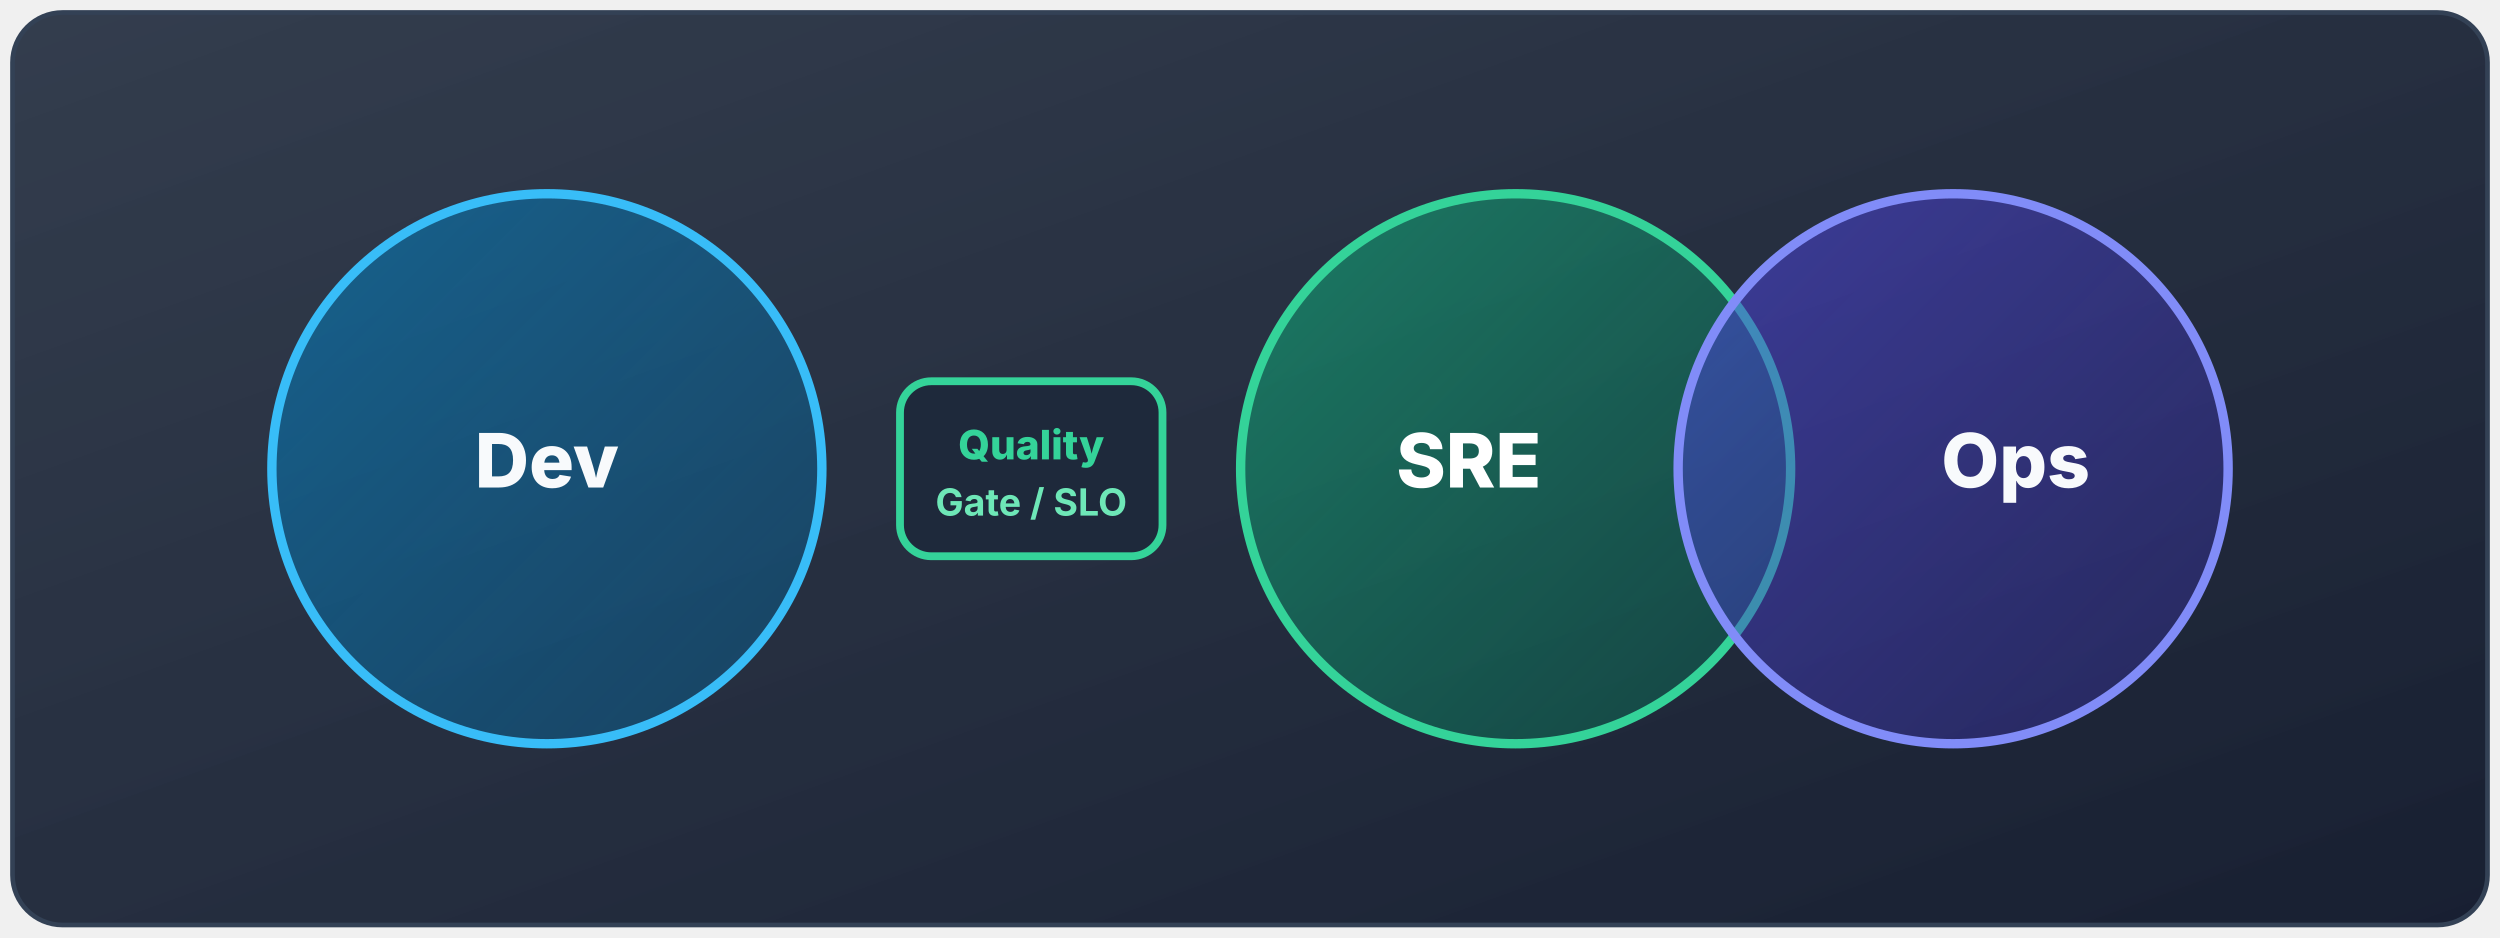
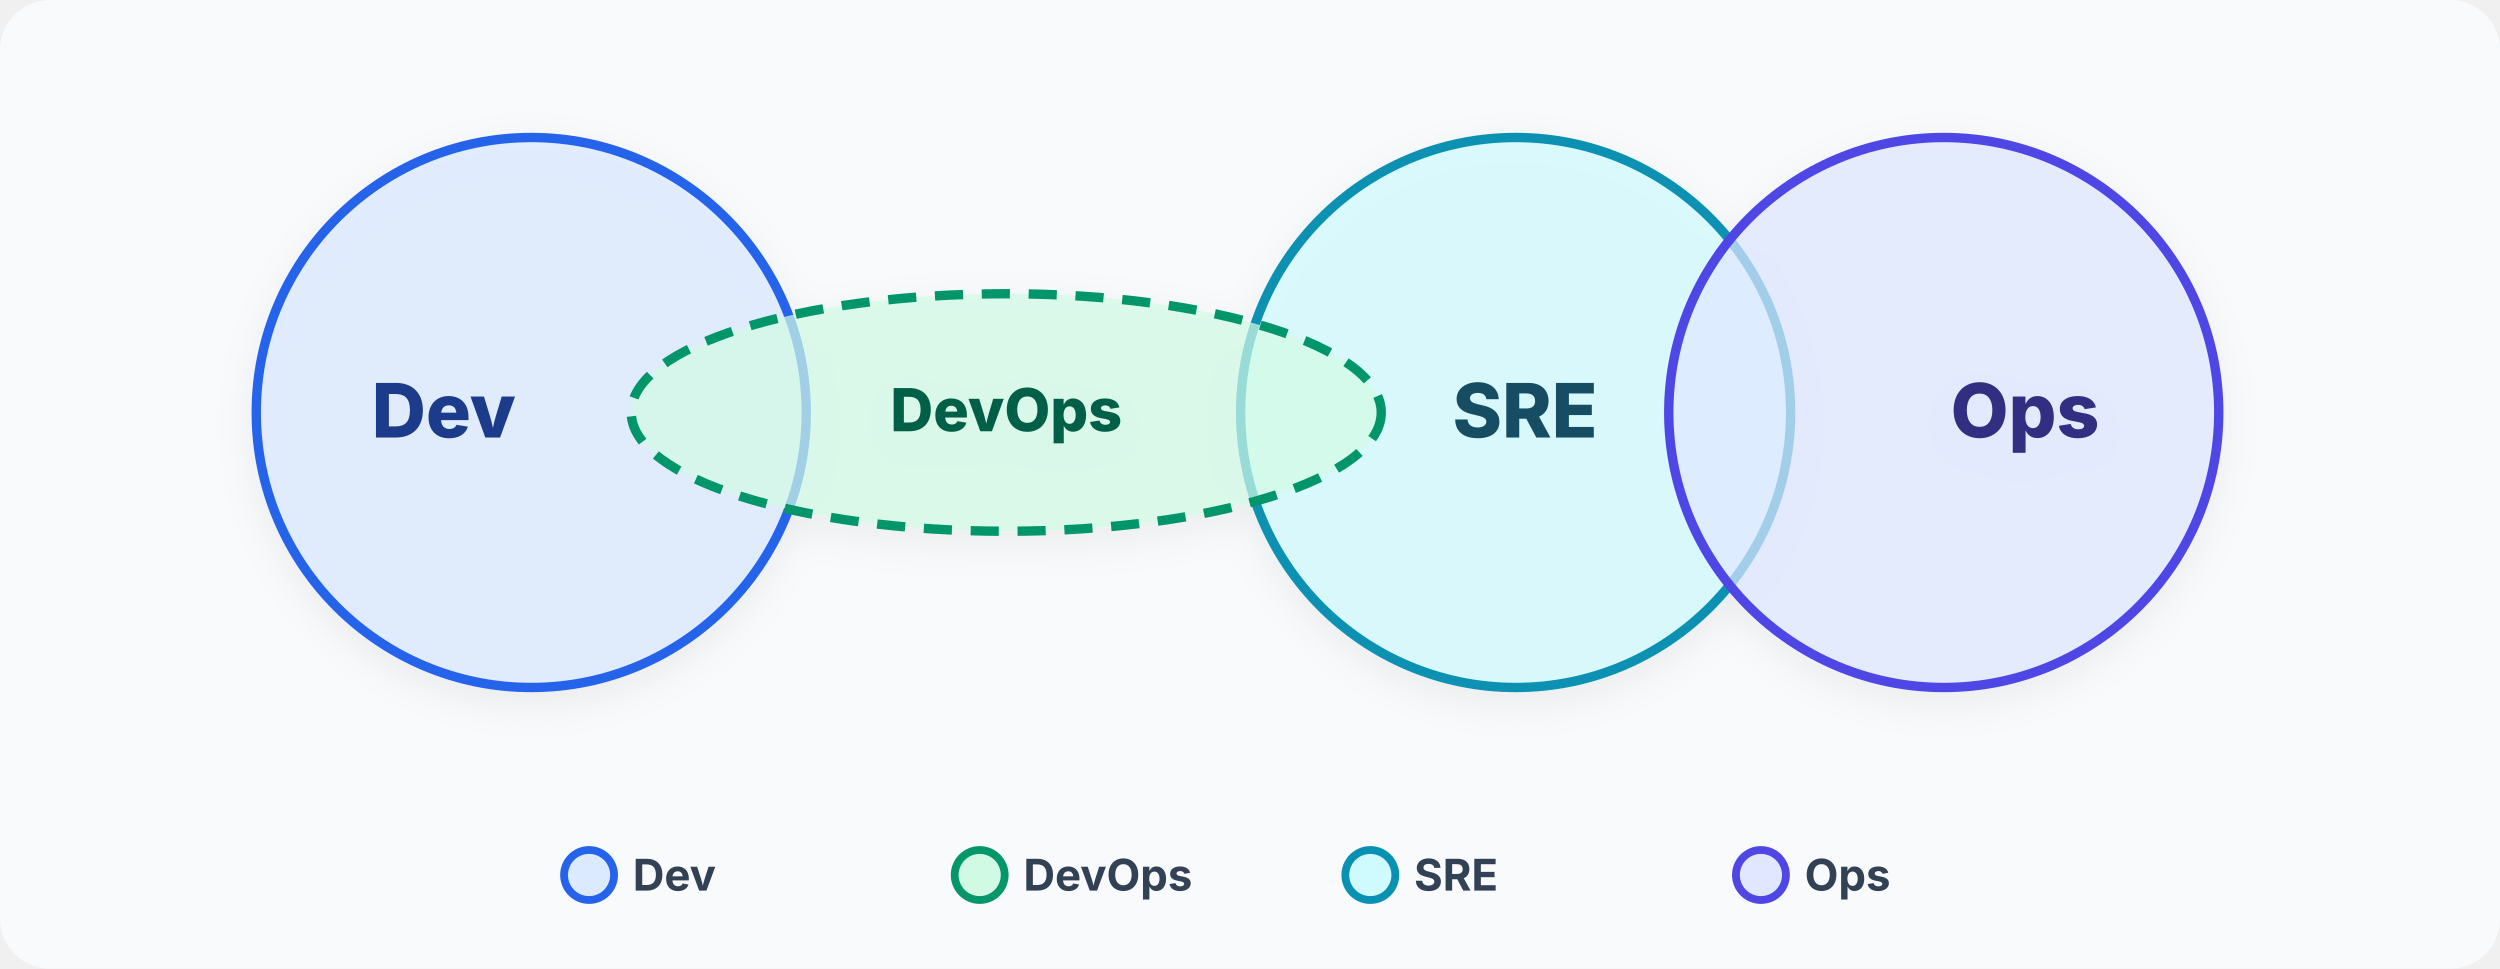
- <svg xmlns="http://www.w3.org/2000/svg" viewBox="0 0 800 300" width="100%" height="100%">
+ <svg xmlns="http://www.w3.org/2000/svg" viewBox="0 0 800 310" width="800" height="310" font-family="'Inter', -apple-system, BlinkMacSystemFont, 'Segoe UI', sans-serif">
  <defs>
-     <linearGradient id="tp-bg" x1="0%" y1="0%" x2="100%" y2="100%">
-       <stop offset="0%" stop-color="#1e293b" stop-opacity="0.9" />
-       <stop offset="100%" stop-color="#0f172a" stop-opacity="0.96" />
-     </linearGradient>
-     <linearGradient id="tp-dev" x1="0%" y1="0%" x2="100%" y2="100%">
-       <stop offset="0%" stop-color="#0284c7" stop-opacity="0.55" />
-       <stop offset="100%" stop-color="#0369a1" stop-opacity="0.35" />
-     </linearGradient>
-     <linearGradient id="tp-ops" x1="0%" y1="0%" x2="100%" y2="100%">
-       <stop offset="0%" stop-color="#4f46e5" stop-opacity="0.55" />
-       <stop offset="100%" stop-color="#3730a3" stop-opacity="0.35" />
-     </linearGradient>
-     <linearGradient id="tp-devops" x1="0%" y1="0%" x2="100%" y2="100%">
-       <stop offset="0%" stop-color="#10b981" stop-opacity="0.55" />
-       <stop offset="100%" stop-color="#047857" stop-opacity="0.35" />
-     </linearGradient>
-     <linearGradient id="tp-warn" x1="0%" y1="0%" x2="100%" y2="100%">
-       <stop offset="0%" stop-color="#e11d48" stop-opacity="0.55" />
-       <stop offset="100%" stop-color="#9f1239" stop-opacity="0.35" />
-     </linearGradient>
-     <linearGradient id="tp-amber" x1="0%" y1="0%" x2="100%" y2="100%">
-       <stop offset="0%" stop-color="#d97706" stop-opacity="0.55" />
-       <stop offset="100%" stop-color="#92400e" stop-opacity="0.35" />
-     </linearGradient>
+     <filter id="tpShadow" x="-10%" y="-10%" width="120%" height="125%">
+       <feDropShadow dx="0" dy="4" stdDeviation="6" flood-color="#0f172a" flood-opacity="0.07" />
+     </filter>
  </defs>
-   <rect x="4" y="4" width="792" height="292" rx="16" fill="url(#tp-bg)" stroke="#334155" stroke-width="1.5" />
-   <circle cx="175" cy="150" r="88" fill="url(#tp-dev)" stroke="#38bdf8" stroke-width="3" />
-   <text x="175" y="156" fill="#f8fafc" font-family="Inter, system-ui, sans-serif" font-size="24" font-weight="800" text-anchor="middle">Dev</text>
-   <rect x="288" y="122" width="84" height="56" rx="10" fill="#1e293b" stroke="#34d399" stroke-width="2.5" />
-   <text x="330" y="147" fill="#34d399" font-family="Inter, system-ui, sans-serif" font-size="13" font-weight="800" text-anchor="middle">Quality</text>
-   <text x="330" y="165" fill="#6ee7b7" font-family="Inter, system-ui, sans-serif" font-size="12" font-weight="700" text-anchor="middle">Gate / SLO</text>
-   <circle cx="485" cy="150" r="88" fill="url(#tp-devops)" stroke="#34d399" stroke-width="3" />
-   <text x="470" y="156" fill="#ffffff" font-family="Inter, system-ui, sans-serif" font-size="24" font-weight="800" text-anchor="middle">SRE</text>
-   <circle cx="625" cy="150" r="88" fill="url(#tp-ops)" stroke="#818cf8" stroke-width="3" />
-   <text x="645" y="156" fill="#f8fafc" font-family="Inter, system-ui, sans-serif" font-size="24" font-weight="800" text-anchor="middle">Ops</text>
+   <rect width="800" height="310" rx="16" fill="#f8fafc" />
+   <g filter="url(#tpShadow)">
+     <circle cx="170" cy="132" r="88" fill="#dbeafe" fill-opacity="0.82" stroke="#2563eb" stroke-width="3" />
+     <text x="142" y="140" font-size="24" font-weight="800" fill="#1e3a8a" text-anchor="middle">Dev</text>
+     <circle cx="485" cy="132" r="88" fill="#cffafe" fill-opacity="0.78" stroke="#0891b2" stroke-width="3" />
+     <circle cx="622" cy="132" r="88" fill="#e0e7ff" fill-opacity="0.72" stroke="#4f46e5" stroke-width="3" />
+     <text x="488" y="140" font-size="24" font-weight="800" fill="#164e63" text-anchor="middle">SRE</text>
+     <text x="648" y="140" font-size="24" font-weight="800" fill="#312e81" text-anchor="middle">Ops</text>
+     <ellipse cx="322" cy="132" rx="120" ry="38" fill="#d1fae5" fill-opacity="0.72" stroke="#059669" stroke-width="3" stroke-dasharray="9 6" />
+     <text x="322" y="138" font-size="19" font-weight="800" fill="#065f46" text-anchor="middle">DevOps</text>
+   </g>
+   <g>
+     <circle cx="188.5" cy="280" r="8" fill="#dbeafe" stroke="#2563eb" stroke-width="2.5" />
+     <text x="202.5" y="285" font-size="14" font-weight="700" fill="#334155">Dev</text>
+     <circle cx="313.5" cy="280" r="8" fill="#d1fae5" stroke="#059669" stroke-width="2.5" />
+     <text x="327.5" y="285" font-size="14" font-weight="700" fill="#334155">DevOps</text>
+     <circle cx="438.5" cy="280" r="8" fill="#cffafe" stroke="#0891b2" stroke-width="2.5" />
+     <text x="452.5" y="285" font-size="14" font-weight="700" fill="#334155">SRE</text>
+     <circle cx="563.5" cy="280" r="8" fill="#e0e7ff" stroke="#4f46e5" stroke-width="2.5" />
+     <text x="577.5" y="285" font-size="14" font-weight="700" fill="#334155">Ops</text>
+   </g>
</svg>
